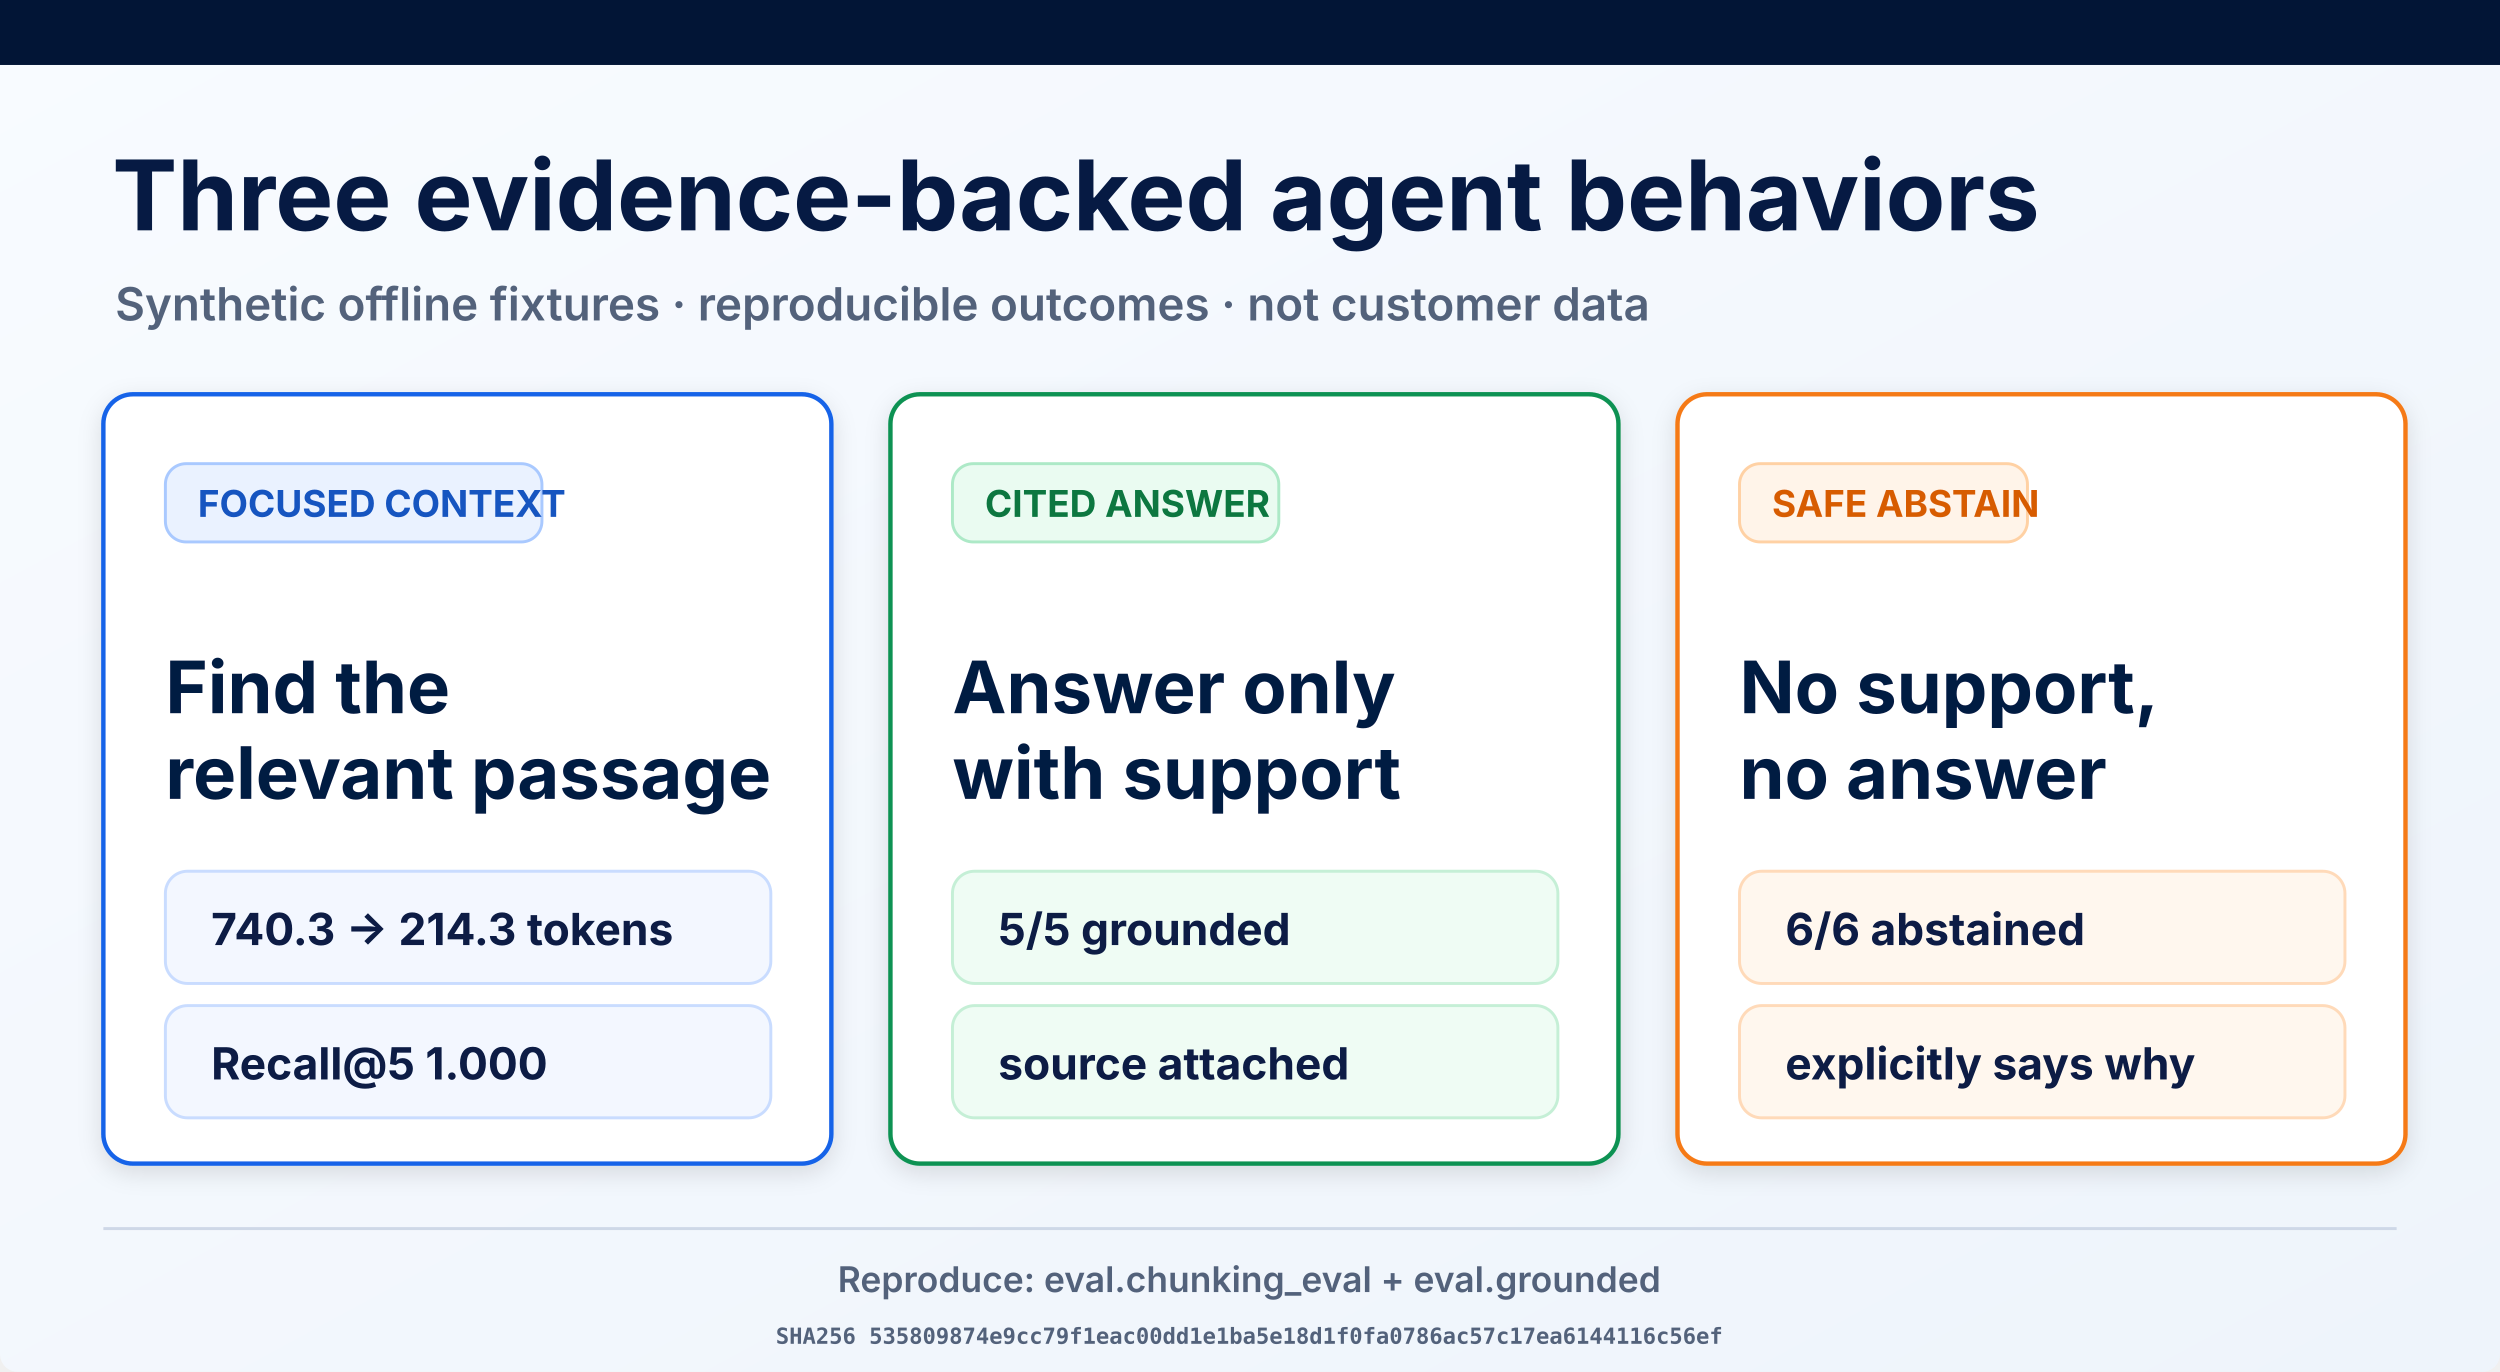
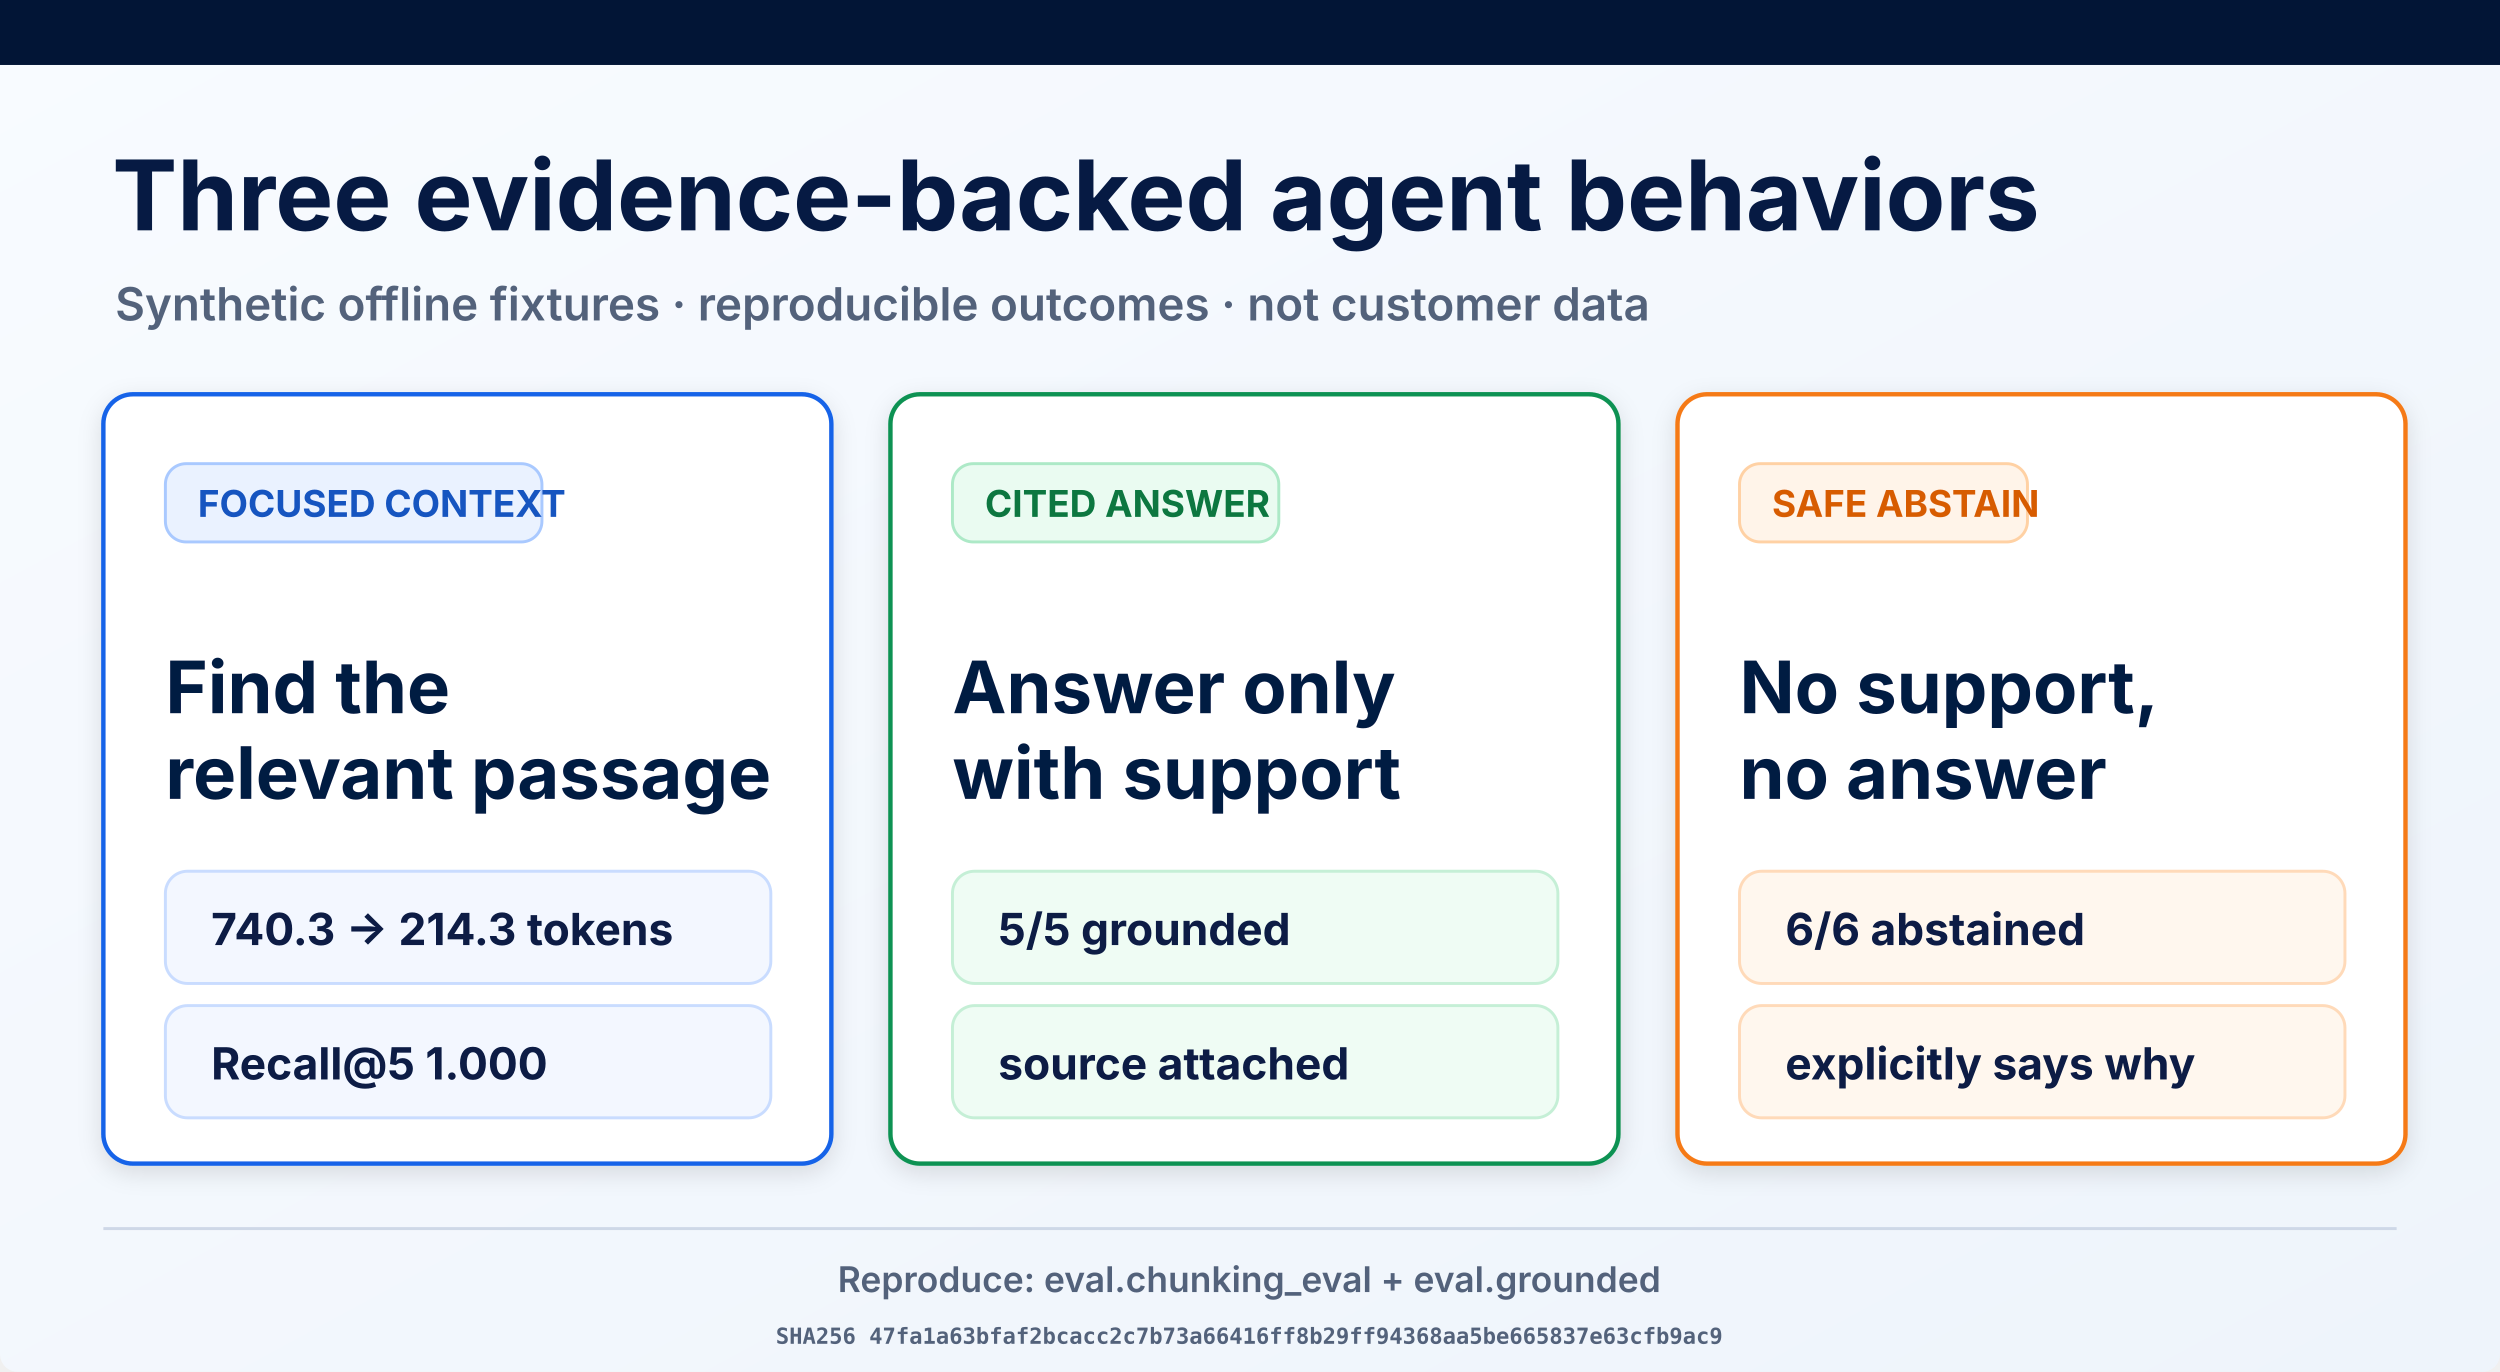
<svg xmlns="http://www.w3.org/2000/svg" width="1693" height="929" viewBox="0 0 1693 929" role="img" aria-labelledby="title desc">
  <defs>
    <linearGradient id="page" x1="0" y1="0" x2="1" y2="1">
      <stop offset="0" stop-color="#f8fbff" />
      <stop offset="1" stop-color="#eef4fb" />
    </linearGradient>
    <filter id="shadow" x="-10%" y="-10%" width="120%" height="130%">
      <feDropShadow dx="0" dy="5" stdDeviation="8" flood-opacity=".12" />
    </filter>
  </defs>
  <rect width="1693" height="929" rx="12" fill="url(#page)" />
  <rect width="1693" height="44" fill="#021536" />
  <text x="76" y="156" font-family="Inter, Arial, sans-serif" font-size="66" font-weight="700" fill="#061a43">Three evidence-backed agent behaviors</text>
  <text x="78" y="217" font-family="Inter, Arial, sans-serif" font-size="31" font-weight="600" fill="#53627b">Synthetic offline fixtures · reproducible outcomes · not customer data</text>
  <g filter="url(#shadow)">
    <rect x="70" y="267" width="493" height="521" rx="20" fill="#fff" stroke="#1763e8" stroke-width="3" />
    <rect x="112" y="314" width="255" height="53" rx="14" fill="#eaf2ff" stroke="#a9c9ff" stroke-width="2" />
    <text x="134" y="350" font-family="Inter, Arial, sans-serif" font-size="25" font-weight="700" fill="#1554c0">FOCUSED CONTEXT</text>
    <text x="112" y="483" font-family="Inter, Arial, sans-serif" font-size="49" font-weight="700" fill="#061a43">Find the</text>
    <text x="112" y="541" font-family="Inter, Arial, sans-serif" font-size="49" font-weight="700" fill="#061a43">relevant passage</text>
    <rect x="112" y="590" width="410" height="76" rx="15" fill="#f3f7ff" stroke="#c9dcff" stroke-width="2" />
    <text x="143" y="640" font-family="Inter, Arial, sans-serif" font-size="30" font-weight="700" fill="#0a1b44">740.3 → 214.3 tokens</text>
    <rect x="112" y="681" width="410" height="76" rx="15" fill="#f3f7ff" stroke="#c9dcff" stroke-width="2" />
    <text x="143" y="731" font-family="Inter, Arial, sans-serif" font-size="30" font-weight="700" fill="#0a1b44">Recall@5 1.000</text>
  </g>
  <g filter="url(#shadow)">
    <rect x="603" y="267" width="493" height="521" rx="20" fill="#fff" stroke="#109252" stroke-width="3" />
    <rect x="645" y="314" width="221" height="53" rx="14" fill="#eafbf1" stroke="#ade9c7" stroke-width="2" />
    <text x="667" y="350" font-family="Inter, Arial, sans-serif" font-size="25" font-weight="700" fill="#08773f">CITED ANSWER</text>
    <text x="645" y="483" font-family="Inter, Arial, sans-serif" font-size="49" font-weight="700" fill="#061a43">Answer only</text>
    <text x="645" y="541" font-family="Inter, Arial, sans-serif" font-size="49" font-weight="700" fill="#061a43">with support</text>
    <rect x="645" y="590" width="410" height="76" rx="15" fill="#effcf4" stroke="#c5efd6" stroke-width="2" />
    <text x="676" y="640" font-family="Inter, Arial, sans-serif" font-size="30" font-weight="700" fill="#0a1b44">5/5 grounded</text>
    <rect x="645" y="681" width="410" height="76" rx="15" fill="#effcf4" stroke="#c5efd6" stroke-width="2" />
    <text x="676" y="731" font-family="Inter, Arial, sans-serif" font-size="30" font-weight="700" fill="#0a1b44">source attached</text>
  </g>
  <g filter="url(#shadow)">
    <rect x="1136" y="267" width="493" height="521" rx="20" fill="#fff" stroke="#f57a19" stroke-width="3" />
    <rect x="1178" y="314" width="195" height="53" rx="14" fill="#fff4e9" stroke="#ffd1a4" stroke-width="2" />
    <text x="1200" y="350" font-family="Inter, Arial, sans-serif" font-size="25" font-weight="700" fill="#d75c06">SAFE ABSTAIN</text>
    <text x="1178" y="483" font-family="Inter, Arial, sans-serif" font-size="49" font-weight="700" fill="#061a43">No support,</text>
    <text x="1178" y="541" font-family="Inter, Arial, sans-serif" font-size="49" font-weight="700" fill="#061a43">no answer</text>
    <rect x="1178" y="590" width="410" height="76" rx="15" fill="#fff7ee" stroke="#ffdab9" stroke-width="2" />
    <text x="1209" y="640" font-family="Inter, Arial, sans-serif" font-size="30" font-weight="700" fill="#0a1b44">6/6 abstained</text>
    <rect x="1178" y="681" width="410" height="76" rx="15" fill="#fff7ee" stroke="#ffdab9" stroke-width="2" />
    <text x="1209" y="731" font-family="Inter, Arial, sans-serif" font-size="30" font-weight="700" fill="#0a1b44">explicitly says why</text>
  </g>
  <line x1="70" y1="832" x2="1623" y2="832" stroke="#ced8e7" stroke-width="2" />
  <text x="846" y="875" text-anchor="middle" font-family="Inter, Arial, sans-serif" font-size="24" font-weight="600" fill="#53627b">Reproduce: eval.chunking_eval + eval.grounded</text>
-   <text x="846" y="910" text-anchor="middle" font-family="ui-monospace, monospace" font-size="15" font-weight="600" fill="#53627b">SHA256 535809874e9cc79f1eac00dd1e1ba5e18d1f0fa0786ac57c17ea6144116c56ef</text>
+   <text x="846" y="910" text-anchor="middle" font-family="ui-monospace, monospace" font-size="15" font-weight="600" fill="#53627b">SHA256 47fa1a63bfaf2bcacc2c7b73a66416ff8b29ff94368aa5be665837e63cfb9ac9</text>
</svg>
